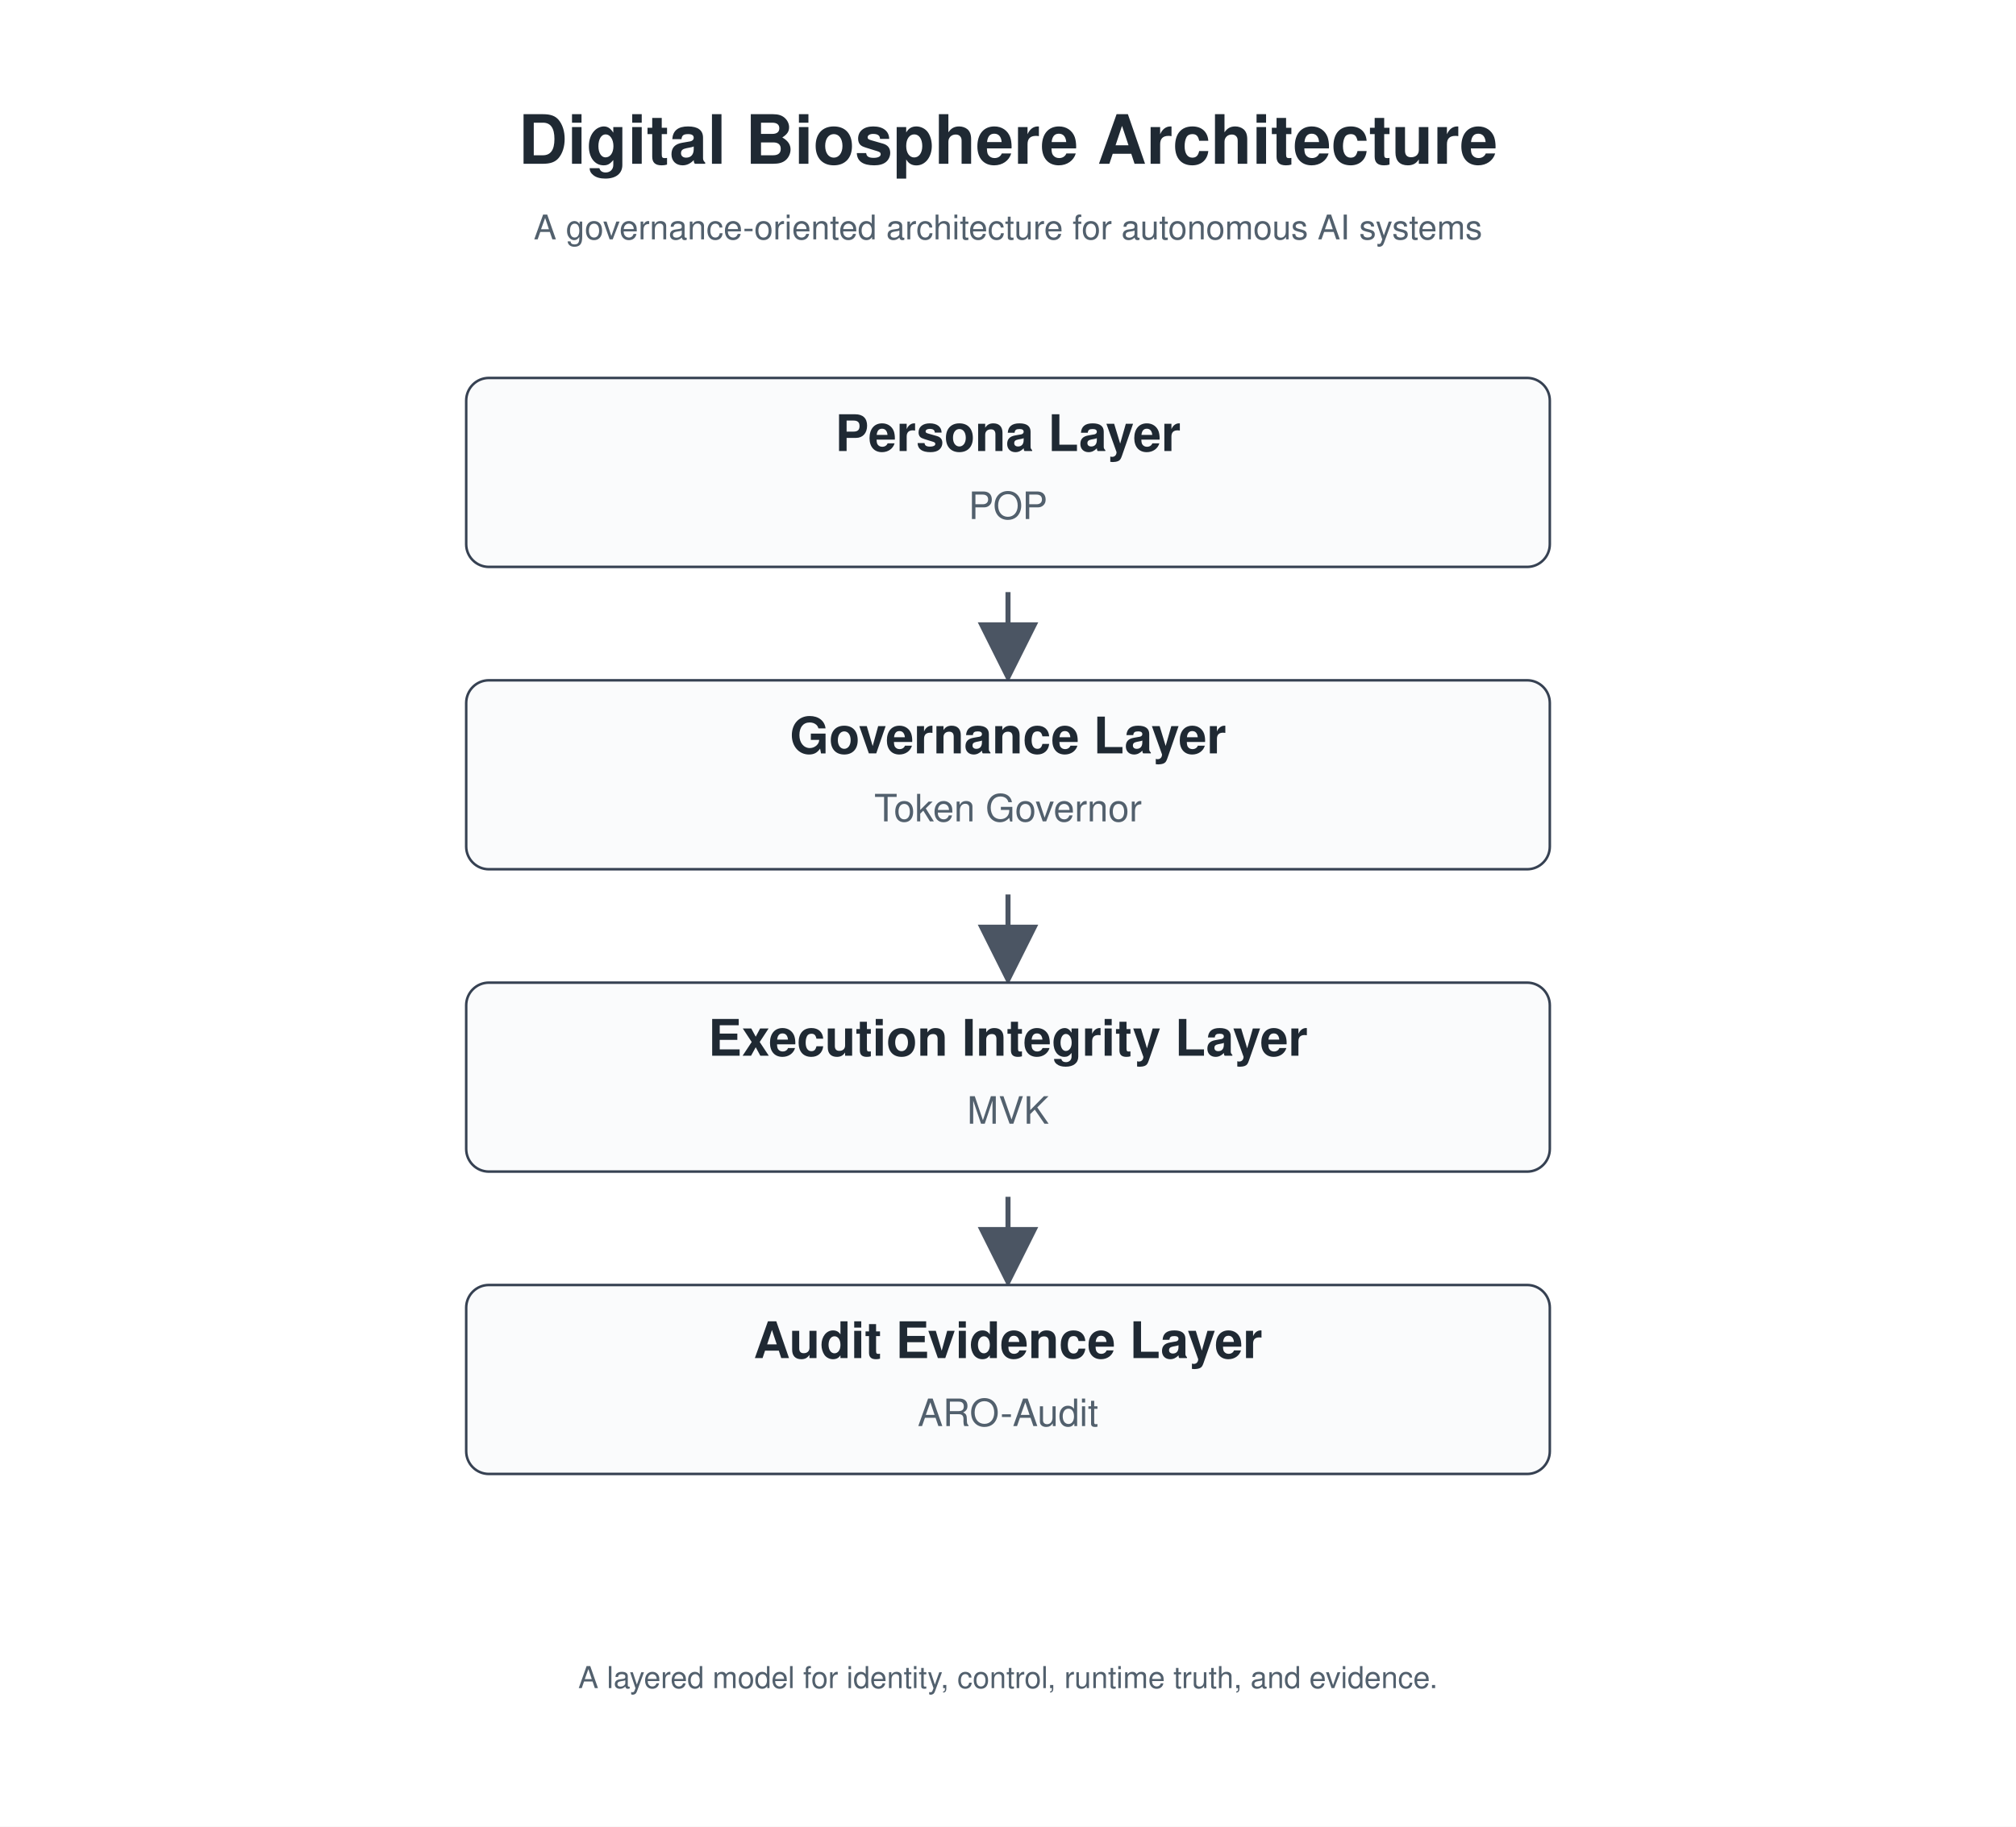
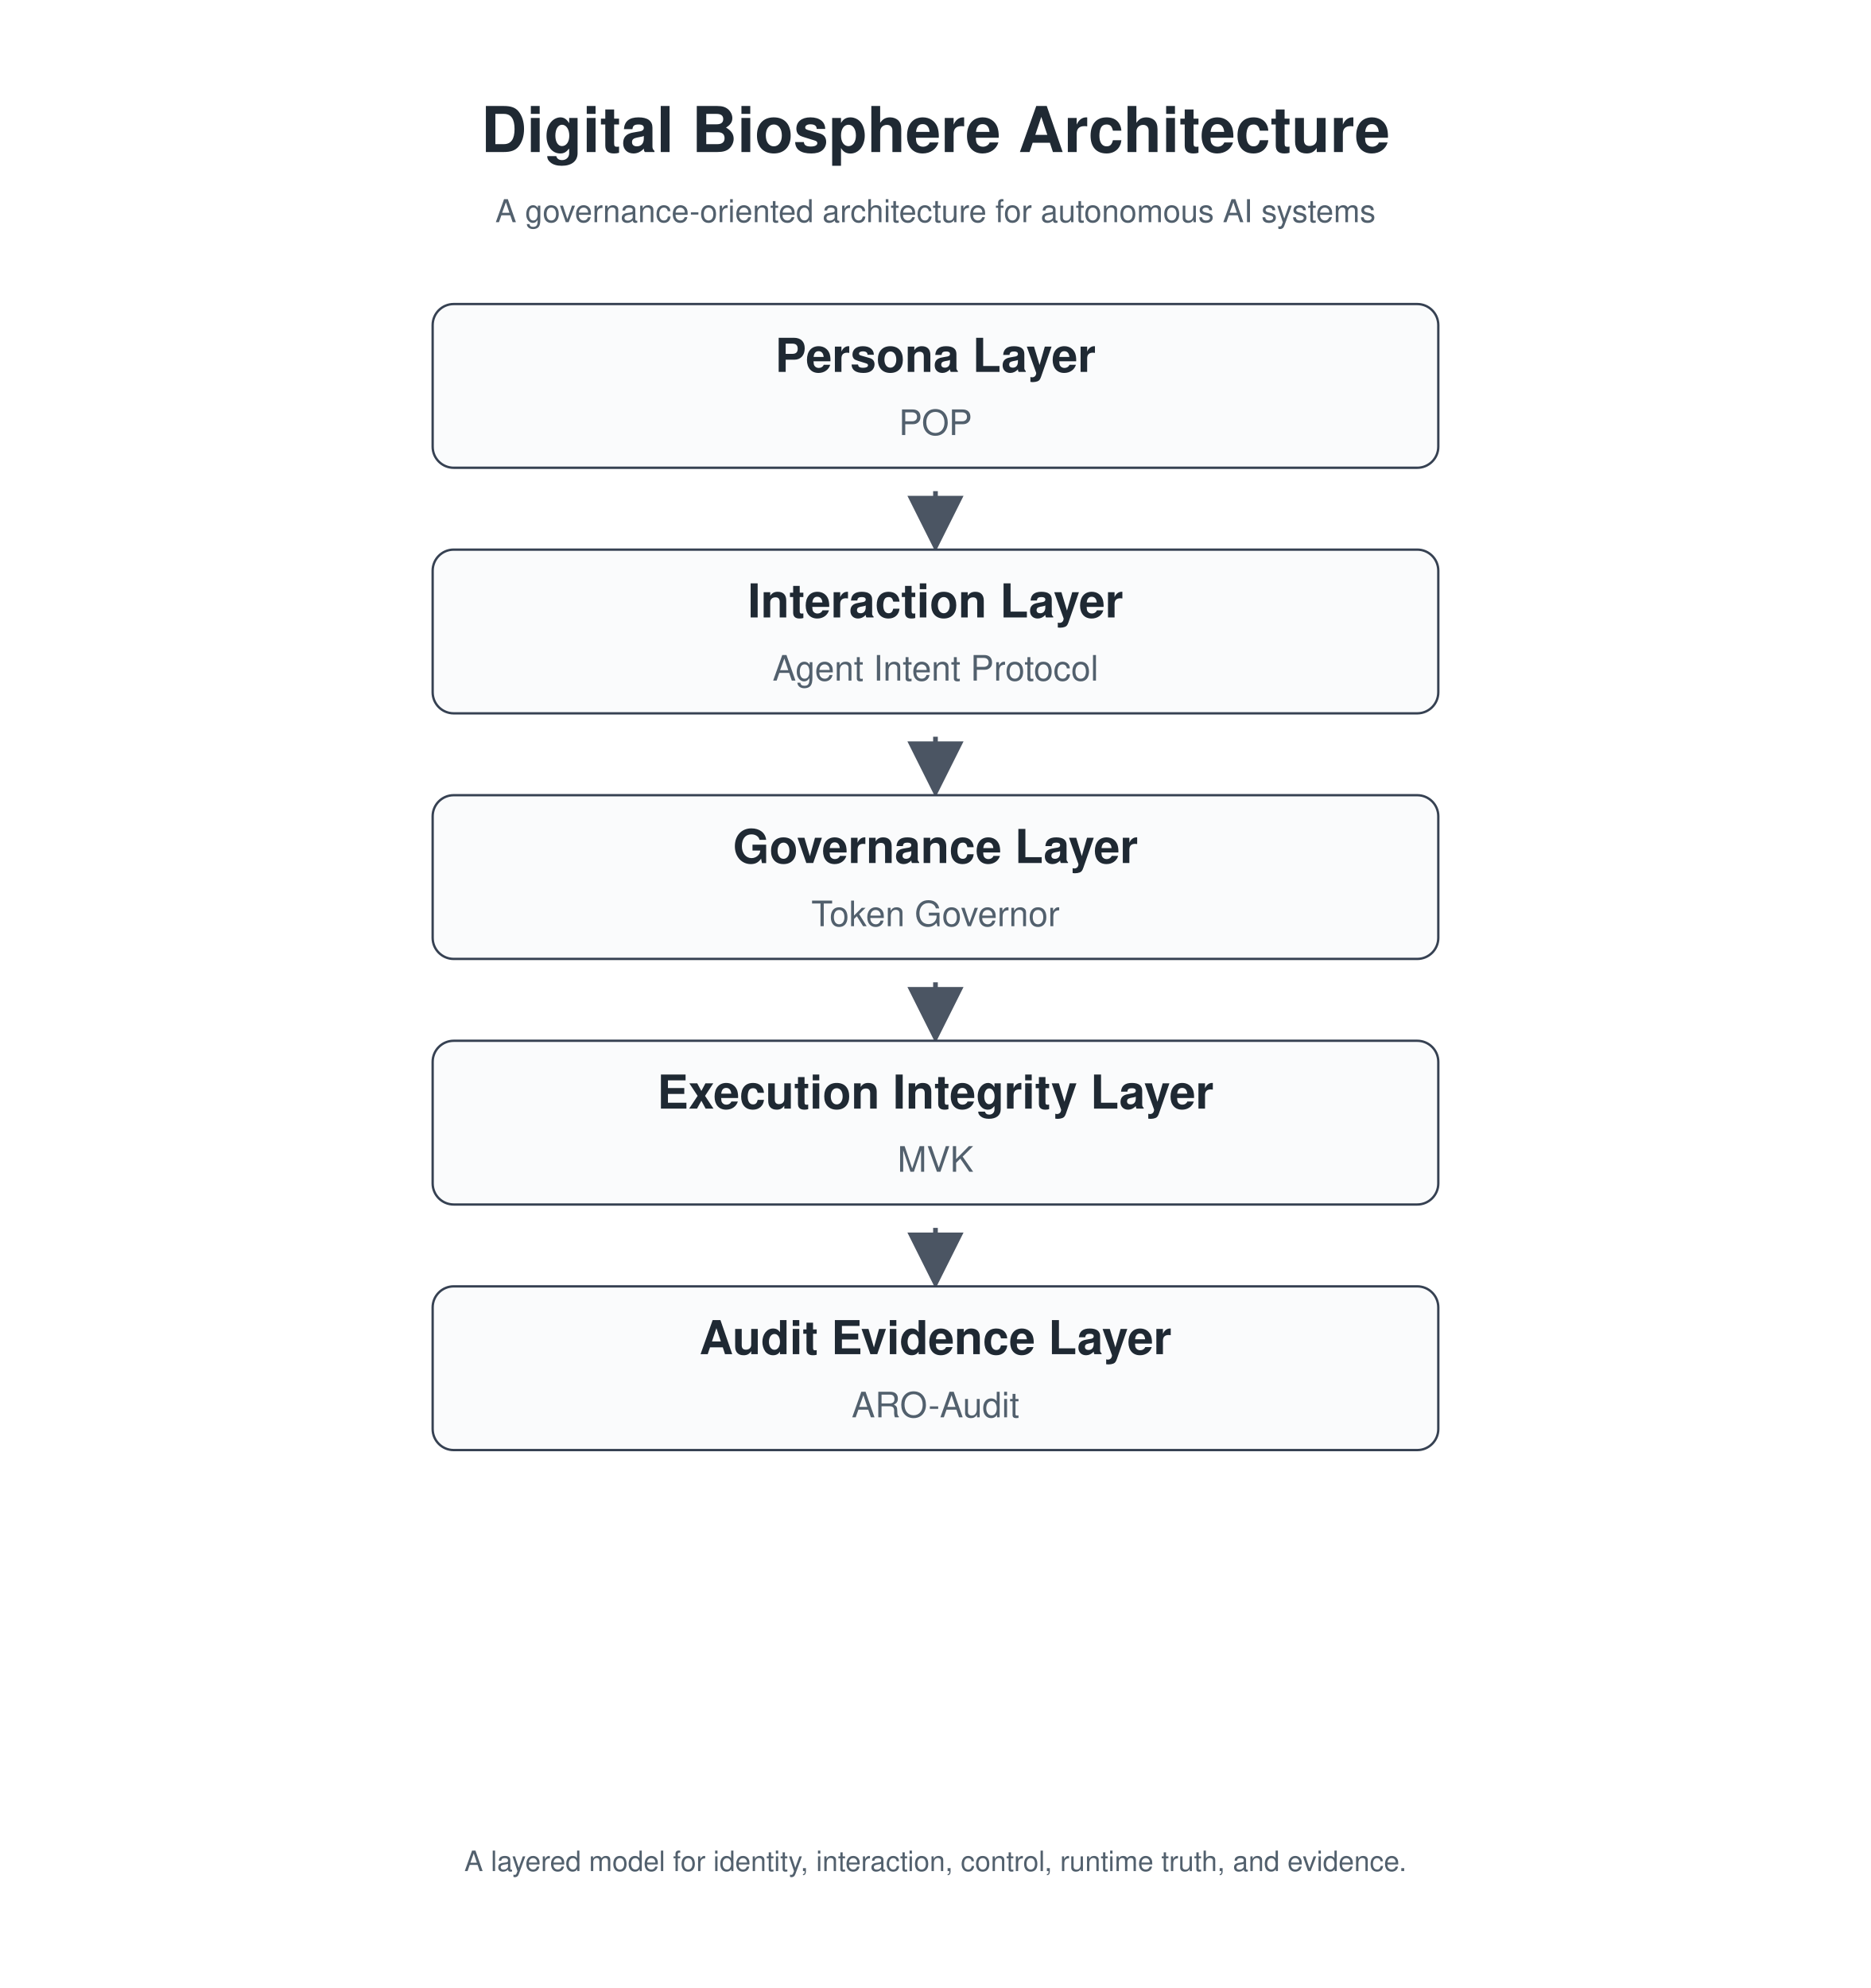
- <svg xmlns="http://www.w3.org/2000/svg" width="1600" height="1450" viewBox="0 0 1600 1450" role="img" aria-labelledby="title subtitle">
+ <svg xmlns="http://www.w3.org/2000/svg" width="1600" height="1700" viewBox="0 0 1600 1700" role="img" aria-labelledby="title subtitle">
  <defs>
    <marker id="arrow" markerWidth="12" markerHeight="12" refX="6" refY="6" orient="auto" markerUnits="strokeWidth">
      <path d="M 0 0 L 12 6 L 0 12 z" fill="#4B5563" />
    </marker>
  </defs>
-   <rect width="1600" height="1450" fill="#FFFFFF" />
+   <rect width="1600" height="1700" fill="#FFFFFF" />
  <text x="800" y="130" text-anchor="middle" font-family="Helvetica, Arial, sans-serif" font-size="54" font-weight="700" fill="#1F2933">Digital Biosphere Architecture</text>
  <text x="800" y="190" text-anchor="middle" font-family="Helvetica, Arial, sans-serif" font-size="27" fill="#52606D">A governance-oriented architecture for autonomous AI systems</text>
-   <rect x="370" y="300" width="860" height="150" rx="18" ry="18" fill="#FAFBFC" stroke="#364152" stroke-width="2" />
-   <text x="800.0" y="358" text-anchor="middle" font-family="Helvetica, Arial, sans-serif" font-size="40" font-weight="700" fill="#1F2933">Persona Layer</text>
-   <text x="800.0" y="412" text-anchor="middle" font-family="Helvetica, Arial, sans-serif" font-size="30" fill="#52606D">POP</text>
-   <line x1="800.0" y1="470" x2="800.0" y2="518" stroke="#4B5563" stroke-width="4" marker-end="url(#arrow)" />
-   <rect x="370" y="540" width="860" height="150" rx="18" ry="18" fill="#FAFBFC" stroke="#364152" stroke-width="2" />
-   <text x="800.0" y="598" text-anchor="middle" font-family="Helvetica, Arial, sans-serif" font-size="40" font-weight="700" fill="#1F2933">Governance Layer</text>
-   <text x="800.0" y="652" text-anchor="middle" font-family="Helvetica, Arial, sans-serif" font-size="30" fill="#52606D">Token Governor</text>
-   <line x1="800.0" y1="710" x2="800.0" y2="758" stroke="#4B5563" stroke-width="4" marker-end="url(#arrow)" />
-   <rect x="370" y="780" width="860" height="150" rx="18" ry="18" fill="#FAFBFC" stroke="#364152" stroke-width="2" />
-   <text x="800.0" y="838" text-anchor="middle" font-family="Helvetica, Arial, sans-serif" font-size="40" font-weight="700" fill="#1F2933">Execution Integrity Layer</text>
-   <text x="800.0" y="892" text-anchor="middle" font-family="Helvetica, Arial, sans-serif" font-size="30" fill="#52606D">MVK</text>
-   <line x1="800.0" y1="950" x2="800.0" y2="998" stroke="#4B5563" stroke-width="4" marker-end="url(#arrow)" />
-   <rect x="370" y="1020" width="860" height="150" rx="18" ry="18" fill="#FAFBFC" stroke="#364152" stroke-width="2" />
-   <text x="800.0" y="1078" text-anchor="middle" font-family="Helvetica, Arial, sans-serif" font-size="40" font-weight="700" fill="#1F2933">Audit Evidence Layer</text>
-   <text x="800.0" y="1132" text-anchor="middle" font-family="Helvetica, Arial, sans-serif" font-size="30" fill="#52606D">ARO-Audit</text>
-   <text x="800" y="1340" text-anchor="middle" font-family="Helvetica, Arial, sans-serif" font-size="24" fill="#52606D">A layered model for identity, control, runtime truth, and evidence.</text>
+   <rect x="370" y="260" width="860" height="140" rx="18" ry="18" fill="#FAFBFC" stroke="#364152" stroke-width="2" />
+   <text x="800.0" y="318" text-anchor="middle" font-family="Helvetica, Arial, sans-serif" font-size="40" font-weight="700" fill="#1F2933">Persona Layer</text>
+   <text x="800.0" y="372" text-anchor="middle" font-family="Helvetica, Arial, sans-serif" font-size="30" fill="#52606D">POP</text>
+   <line x1="800.0" y1="420" x2="800.0" y2="448" stroke="#4B5563" stroke-width="4" marker-end="url(#arrow)" />
+   <rect x="370" y="470" width="860" height="140" rx="18" ry="18" fill="#FAFBFC" stroke="#364152" stroke-width="2" />
+   <text x="800.0" y="528" text-anchor="middle" font-family="Helvetica, Arial, sans-serif" font-size="40" font-weight="700" fill="#1F2933">Interaction Layer</text>
+   <text x="800.0" y="582" text-anchor="middle" font-family="Helvetica, Arial, sans-serif" font-size="30" fill="#52606D">Agent Intent Protocol</text>
+   <line x1="800.0" y1="630" x2="800.0" y2="658" stroke="#4B5563" stroke-width="4" marker-end="url(#arrow)" />
+   <rect x="370" y="680" width="860" height="140" rx="18" ry="18" fill="#FAFBFC" stroke="#364152" stroke-width="2" />
+   <text x="800.0" y="738" text-anchor="middle" font-family="Helvetica, Arial, sans-serif" font-size="40" font-weight="700" fill="#1F2933">Governance Layer</text>
+   <text x="800.0" y="792" text-anchor="middle" font-family="Helvetica, Arial, sans-serif" font-size="30" fill="#52606D">Token Governor</text>
+   <line x1="800.0" y1="840" x2="800.0" y2="868" stroke="#4B5563" stroke-width="4" marker-end="url(#arrow)" />
+   <rect x="370" y="890" width="860" height="140" rx="18" ry="18" fill="#FAFBFC" stroke="#364152" stroke-width="2" />
+   <text x="800.0" y="948" text-anchor="middle" font-family="Helvetica, Arial, sans-serif" font-size="40" font-weight="700" fill="#1F2933">Execution Integrity Layer</text>
+   <text x="800.0" y="1002" text-anchor="middle" font-family="Helvetica, Arial, sans-serif" font-size="30" fill="#52606D">MVK</text>
+   <line x1="800.0" y1="1050" x2="800.0" y2="1078" stroke="#4B5563" stroke-width="4" marker-end="url(#arrow)" />
+   <rect x="370" y="1100" width="860" height="140" rx="18" ry="18" fill="#FAFBFC" stroke="#364152" stroke-width="2" />
+   <text x="800.0" y="1158" text-anchor="middle" font-family="Helvetica, Arial, sans-serif" font-size="40" font-weight="700" fill="#1F2933">Audit Evidence Layer</text>
+   <text x="800.0" y="1212" text-anchor="middle" font-family="Helvetica, Arial, sans-serif" font-size="30" fill="#52606D">ARO-Audit</text>
+   <text x="800" y="1600" text-anchor="middle" font-family="Helvetica, Arial, sans-serif" font-size="24" fill="#52606D">A layered model for identity, interaction, control, runtime truth, and evidence.</text>
</svg>
